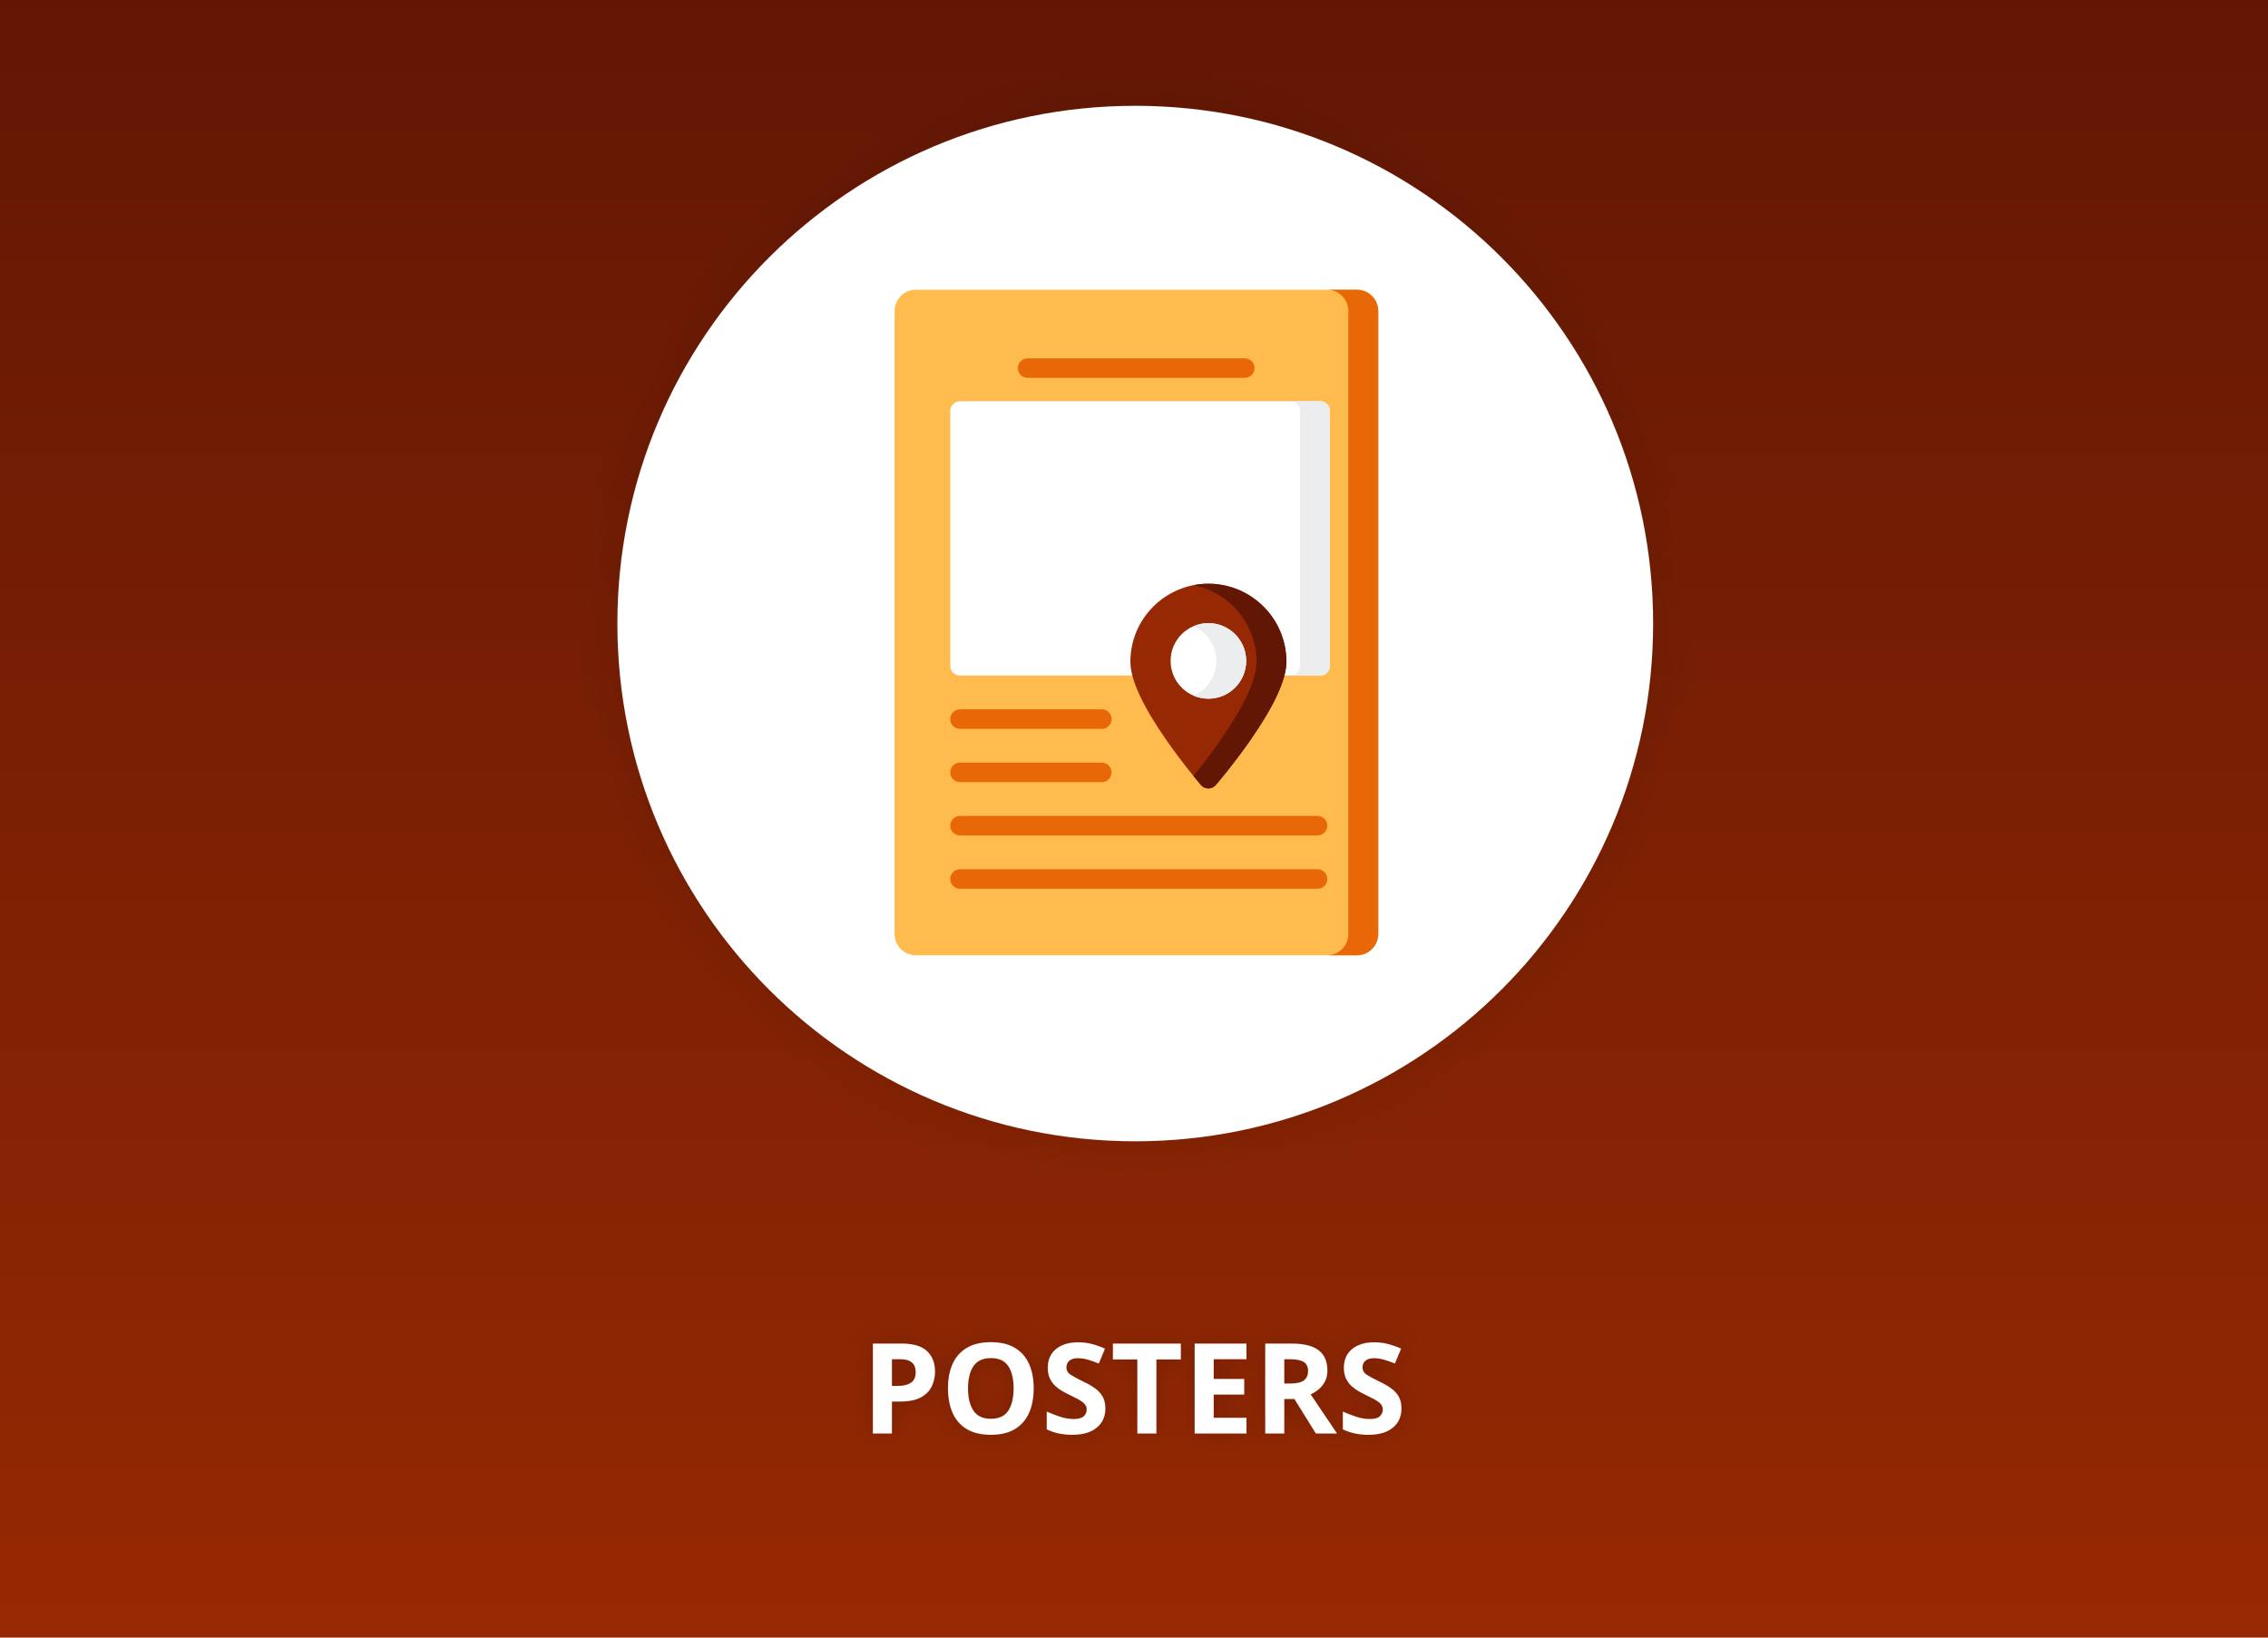
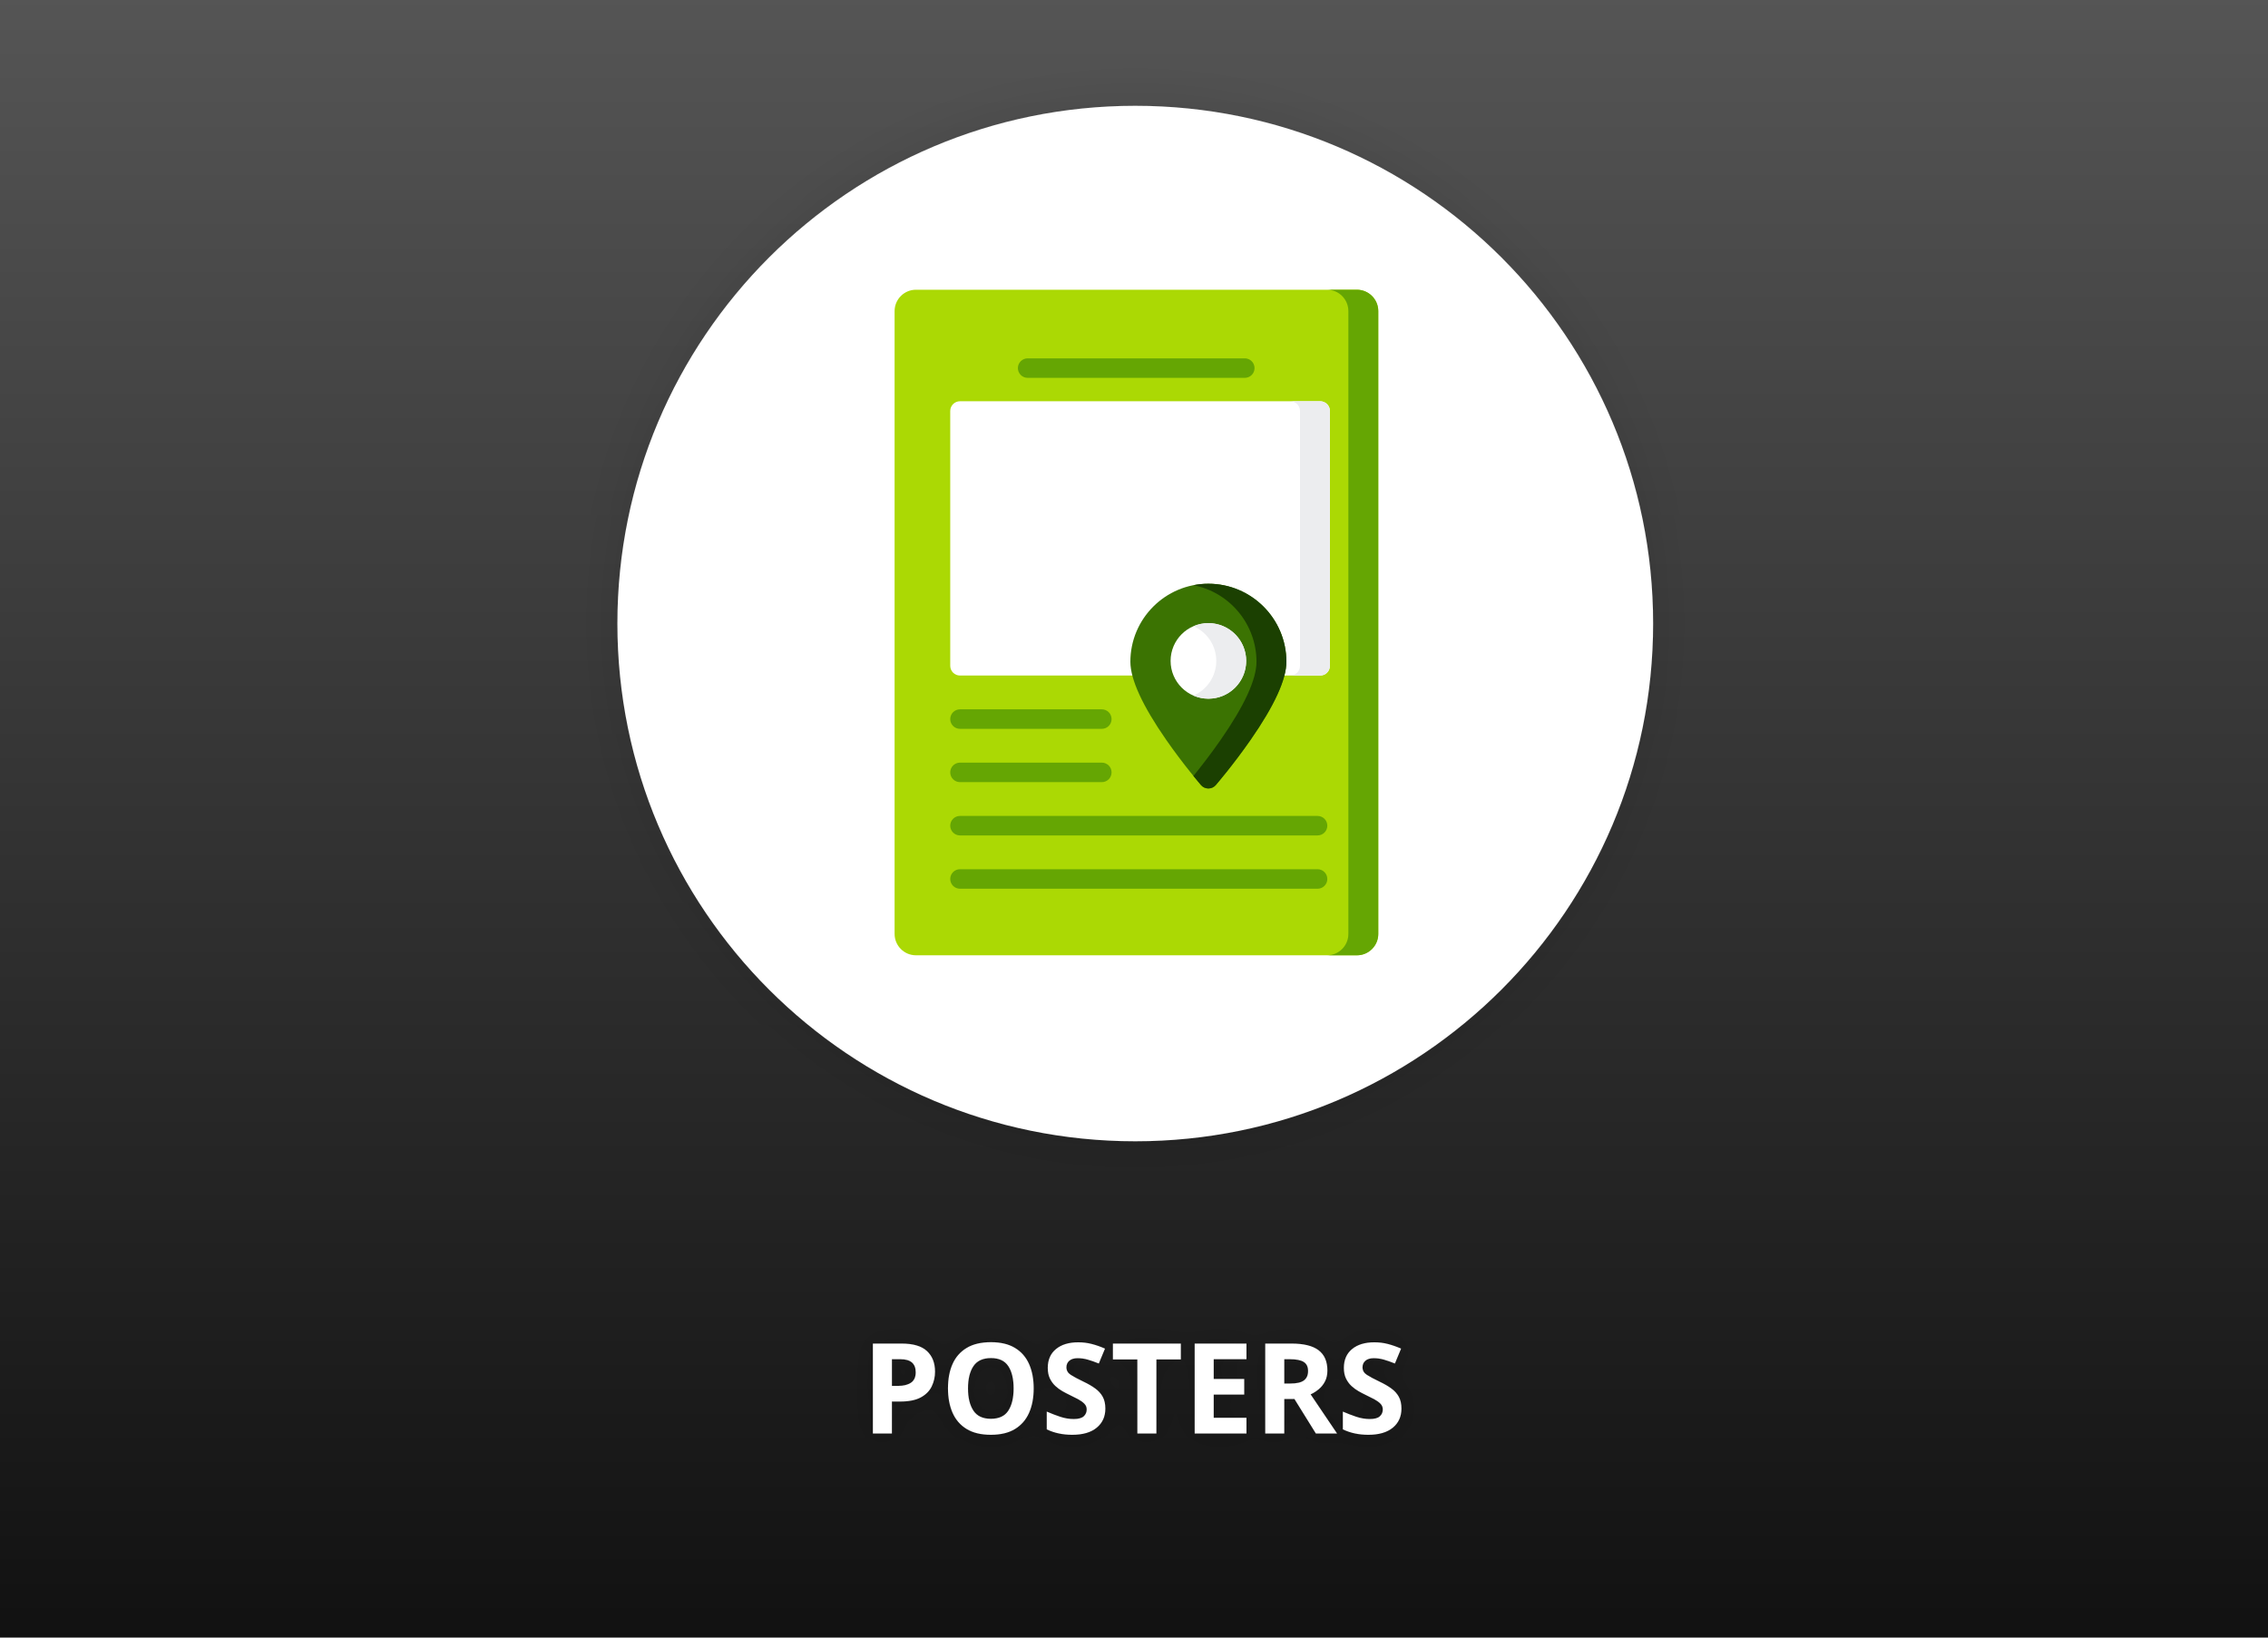
<svg xmlns="http://www.w3.org/2000/svg" width="900" height="650" viewBox="0 0 900 650">
  <defs>
    <linearGradient id="a" x1="0.5" y1="1" x2="0.5" gradientUnits="objectBoundingBox">
-       <stop offset="0" stop-color="#962903" />
-       <stop offset="1" stop-color="#621704" />
+       <stop offset="0" stop-color="#111" />
+       <stop offset="1" stop-color="#555" />
    </linearGradient>
-     <filter id="b" x="215" y="12" width="471" height="471" filterUnits="userSpaceOnUse">
+     <filter id="b" x="326" y="501" width="248" height="98" filterUnits="userSpaceOnUse">
      <feOffset input="SourceAlpha" />
-       <feGaussianBlur stdDeviation="10" result="c" />
-       <feFlood flood-opacity="0.102" />
+       <feGaussianBlur stdDeviation="5" result="c" />
+       <feFlood flood-opacity="0.161" />
      <feComposite operator="in" in2="c" />
      <feComposite in="SourceGraphic" />
    </filter>
-     <filter id="d" x="326" y="501" width="248" height="98" filterUnits="userSpaceOnUse">
+     <filter id="d" x="215" y="12" width="471" height="471" filterUnits="userSpaceOnUse">
      <feOffset input="SourceAlpha" />
-       <feGaussianBlur stdDeviation="5" result="e" />
-       <feFlood flood-opacity="0.161" />
+       <feGaussianBlur stdDeviation="10" result="e" />
+       <feFlood flood-opacity="0.102" />
      <feComposite operator="in" in2="e" />
      <feComposite in="SourceGraphic" />
    </filter>
    <clipPath id="g">
      <rect width="900" height="650" />
    </clipPath>
  </defs>
  <g id="f" clip-path="url(#g)">
    <rect width="900" height="650" fill="#fff" />
    <rect width="900" height="650" fill="url(#a)" />
    <g transform="matrix(1, 0, 0, 1, 0, 0)" filter="url(#b)">
-       <circle cx="205.5" cy="205.5" r="205.5" transform="translate(245 42)" fill="#fff" />
-     </g>
-     <g transform="matrix(1, 0, 0, 1, 0, 0)" filter="url(#d)">
      <text transform="translate(450 569)" fill="#fff" font-size="50" font-family="NotoSans-Bold, Noto Sans" font-weight="700">
        <tspan x="-108.118" y="0">POSTERS</tspan>
      </text>
    </g>
-     <g transform="translate(-1645 -2197)">
-       <path d="M253.467,0H78.483a8.484,8.484,0,0,0-8.475,8.474V255.705a8.484,8.484,0,0,0,8.475,8.474H253.468a8.484,8.484,0,0,0,8.475-8.474V8.474A8.485,8.485,0,0,0,253.467,0Z" transform="translate(1929.992 2312)" fill="#ffbb4d" />
-       <g transform="translate(2022.077 2312)">
-         <path d="M414.432,0H402.565a8.484,8.484,0,0,1,8.475,8.474V255.705a8.484,8.484,0,0,1-8.475,8.474h11.867a8.484,8.484,0,0,0,8.475-8.474V8.474A8.484,8.484,0,0,0,414.432,0Z" transform="translate(-253.05)" fill="#e86807" />
-         <path d="M254.87,60.527H168.7a3.87,3.87,0,1,1,0-7.74H254.87a3.87,3.87,0,1,1,0,7.74Z" transform="translate(-137.982 -25.55)" fill="#e86807" />
-         <path d="M172.949,330.527H116.665a3.87,3.87,0,0,1,0-7.74h56.284a3.87,3.87,0,1,1,0,7.74Z" transform="translate(-112.795 -156.236)" fill="#e86807" />
-         <path d="M172.949,371.527H116.665a3.87,3.87,0,1,1,0-7.74h56.284a3.87,3.87,0,1,1,0,7.74Z" transform="translate(-112.795 -176.081)" fill="#e86807" />
-         <path d="M258.559,412.527H116.665a3.87,3.87,0,0,1,0-7.74H258.559a3.87,3.87,0,0,1,0,7.74Z" transform="translate(-112.795 -195.926)" fill="#e86807" />
-         <path d="M258.559,453.527H116.665a3.87,3.87,0,0,1,0-7.74H258.559a3.87,3.87,0,0,1,0,7.74Z" transform="translate(-112.795 -215.771)" fill="#e86807" />
-       </g>
-       <path d="M259.591,85.787H116.665a3.87,3.87,0,0,0-3.87,3.87V190.788a3.87,3.87,0,0,0,3.87,3.87H259.591a3.87,3.87,0,0,0,3.87-3.87V89.657A3.87,3.87,0,0,0,259.591,85.787Z" transform="translate(1909.282 2270.477)" fill="#fff" />
-       <path d="M386.163,85.787H374.3a3.87,3.87,0,0,1,3.87,3.87V190.788a3.87,3.87,0,0,1-3.87,3.87h11.867a3.87,3.87,0,0,0,3.87-3.87V89.657A3.87,3.87,0,0,0,386.163,85.787Z" transform="translate(1782.71 2270.477)" fill="#ecedef" />
-       <path d="M282.292,226.164a30.992,30.992,0,0,0-30.957,30.957c0,7.009,4.79,17.452,14.236,31.038,6.807,9.791,13.506,17.6,13.788,17.924a3.87,3.87,0,0,0,5.867,0c.282-.328,6.98-8.133,13.788-17.924,9.447-13.586,14.237-24.028,14.237-31.038A30.994,30.994,0,0,0,282.292,226.164Z" transform="translate(1842.226 2202.531)" fill="#962903" />
-       <path d="M305.766,226.164a30.98,30.98,0,0,0-5.934.577,31.005,31.005,0,0,1,25.024,30.38c0,7.009-4.79,17.452-14.237,31.038-4.093,5.886-8.144,11.052-10.787,14.31,1.753,2.161,2.888,3.483,3,3.614a3.87,3.87,0,0,0,5.867,0c.282-.328,6.98-8.133,13.788-17.924,9.447-13.586,14.237-24.028,14.237-31.038A30.993,30.993,0,0,0,305.766,226.164Z" transform="translate(1818.752 2202.531)" fill="#621704" />
-       <path d="M297.266,256.475a14.995,14.995,0,1,0,14.995,14.995A15.012,15.012,0,0,0,297.266,256.475Z" transform="translate(1827.252 2187.86)" fill="#fff" />
-       <path d="M305.766,256.475a14.915,14.915,0,0,0-5.934,1.226,14.991,14.991,0,0,1,0,27.537,14.994,14.994,0,1,0,5.934-28.763Z" transform="translate(1818.752 2187.86)" fill="#ecedef" />
+     <g transform="matrix(1, 0, 0, 1, 0, 0)" filter="url(#d)">
+       <circle cx="205.5" cy="205.5" r="205.5" transform="translate(245 42)" fill="#fff" />
    </g>
+     <path d="M253.467,0H78.483a8.484,8.484,0,0,0-8.475,8.474V255.705a8.484,8.484,0,0,0,8.475,8.474H253.468a8.484,8.484,0,0,0,8.475-8.474V8.474A8.485,8.485,0,0,0,253.467,0Z" transform="translate(284.992 115)" fill="#abd904" />
+     <g transform="translate(377.077 115)">
+       <path d="M414.432,0H402.565a8.484,8.484,0,0,1,8.475,8.474V255.705a8.484,8.484,0,0,1-8.475,8.474h11.867a8.484,8.484,0,0,0,8.475-8.474V8.474A8.484,8.484,0,0,0,414.432,0Z" transform="translate(-253.05)" fill="#65a603" />
+       <path d="M254.87,60.527H168.7a3.87,3.87,0,1,1,0-7.74H254.87a3.87,3.87,0,1,1,0,7.74Z" transform="translate(-137.982 -25.55)" fill="#65a603" />
+       <path d="M172.949,330.527H116.665a3.87,3.87,0,0,1,0-7.74h56.284a3.87,3.87,0,1,1,0,7.74Z" transform="translate(-112.795 -156.236)" fill="#65a603" />
+       <path d="M172.949,371.527H116.665a3.87,3.87,0,1,1,0-7.74h56.284a3.87,3.87,0,1,1,0,7.74Z" transform="translate(-112.795 -176.081)" fill="#65a603" />
+       <path d="M258.559,412.527H116.665a3.87,3.87,0,0,1,0-7.74H258.559a3.87,3.87,0,0,1,0,7.74Z" transform="translate(-112.795 -195.926)" fill="#65a603" />
+       <path d="M258.559,453.527H116.665a3.87,3.87,0,0,1,0-7.74H258.559a3.87,3.87,0,0,1,0,7.74Z" transform="translate(-112.795 -215.771)" fill="#65a603" />
+     </g>
+     <path d="M259.591,85.787H116.665a3.87,3.87,0,0,0-3.87,3.87V190.788a3.87,3.87,0,0,0,3.87,3.87H259.591a3.87,3.87,0,0,0,3.87-3.87V89.657A3.87,3.87,0,0,0,259.591,85.787Z" transform="translate(264.282 73.477)" fill="#fff" />
+     <path d="M386.163,85.787H374.3a3.87,3.87,0,0,1,3.87,3.87V190.788a3.87,3.87,0,0,1-3.87,3.87h11.867a3.87,3.87,0,0,0,3.87-3.87V89.657A3.87,3.87,0,0,0,386.163,85.787Z" transform="translate(137.71 73.477)" fill="#ecedef" />
+     <path d="M282.292,226.164a30.992,30.992,0,0,0-30.957,30.957c0,7.009,4.79,17.452,14.236,31.038,6.807,9.791,13.506,17.6,13.788,17.924a3.87,3.87,0,0,0,5.867,0c.282-.328,6.98-8.133,13.788-17.924,9.447-13.586,14.237-24.028,14.237-31.038A30.994,30.994,0,0,0,282.292,226.164Z" transform="translate(197.226 5.531)" fill="#3b7302" />
+     <path d="M305.766,226.164a30.98,30.98,0,0,0-5.934.577,31.005,31.005,0,0,1,25.024,30.38c0,7.009-4.79,17.452-14.237,31.038-4.093,5.886-8.144,11.052-10.787,14.31,1.753,2.161,2.888,3.483,3,3.614a3.87,3.87,0,0,0,5.867,0c.282-.328,6.98-8.133,13.788-17.924,9.447-13.586,14.237-24.028,14.237-31.038A30.993,30.993,0,0,0,305.766,226.164Z" transform="translate(173.752 5.531)" fill="#1b4001" />
+     <path d="M297.266,256.475a14.995,14.995,0,1,0,14.995,14.995A15.012,15.012,0,0,0,297.266,256.475Z" transform="translate(182.252 -9.14)" fill="#fff" />
+     <path d="M305.766,256.475a14.915,14.915,0,0,0-5.934,1.226,14.991,14.991,0,0,1,0,27.537,14.994,14.994,0,1,0,5.934-28.763Z" transform="translate(173.752 -9.14)" fill="#ecedef" />
  </g>
</svg>
